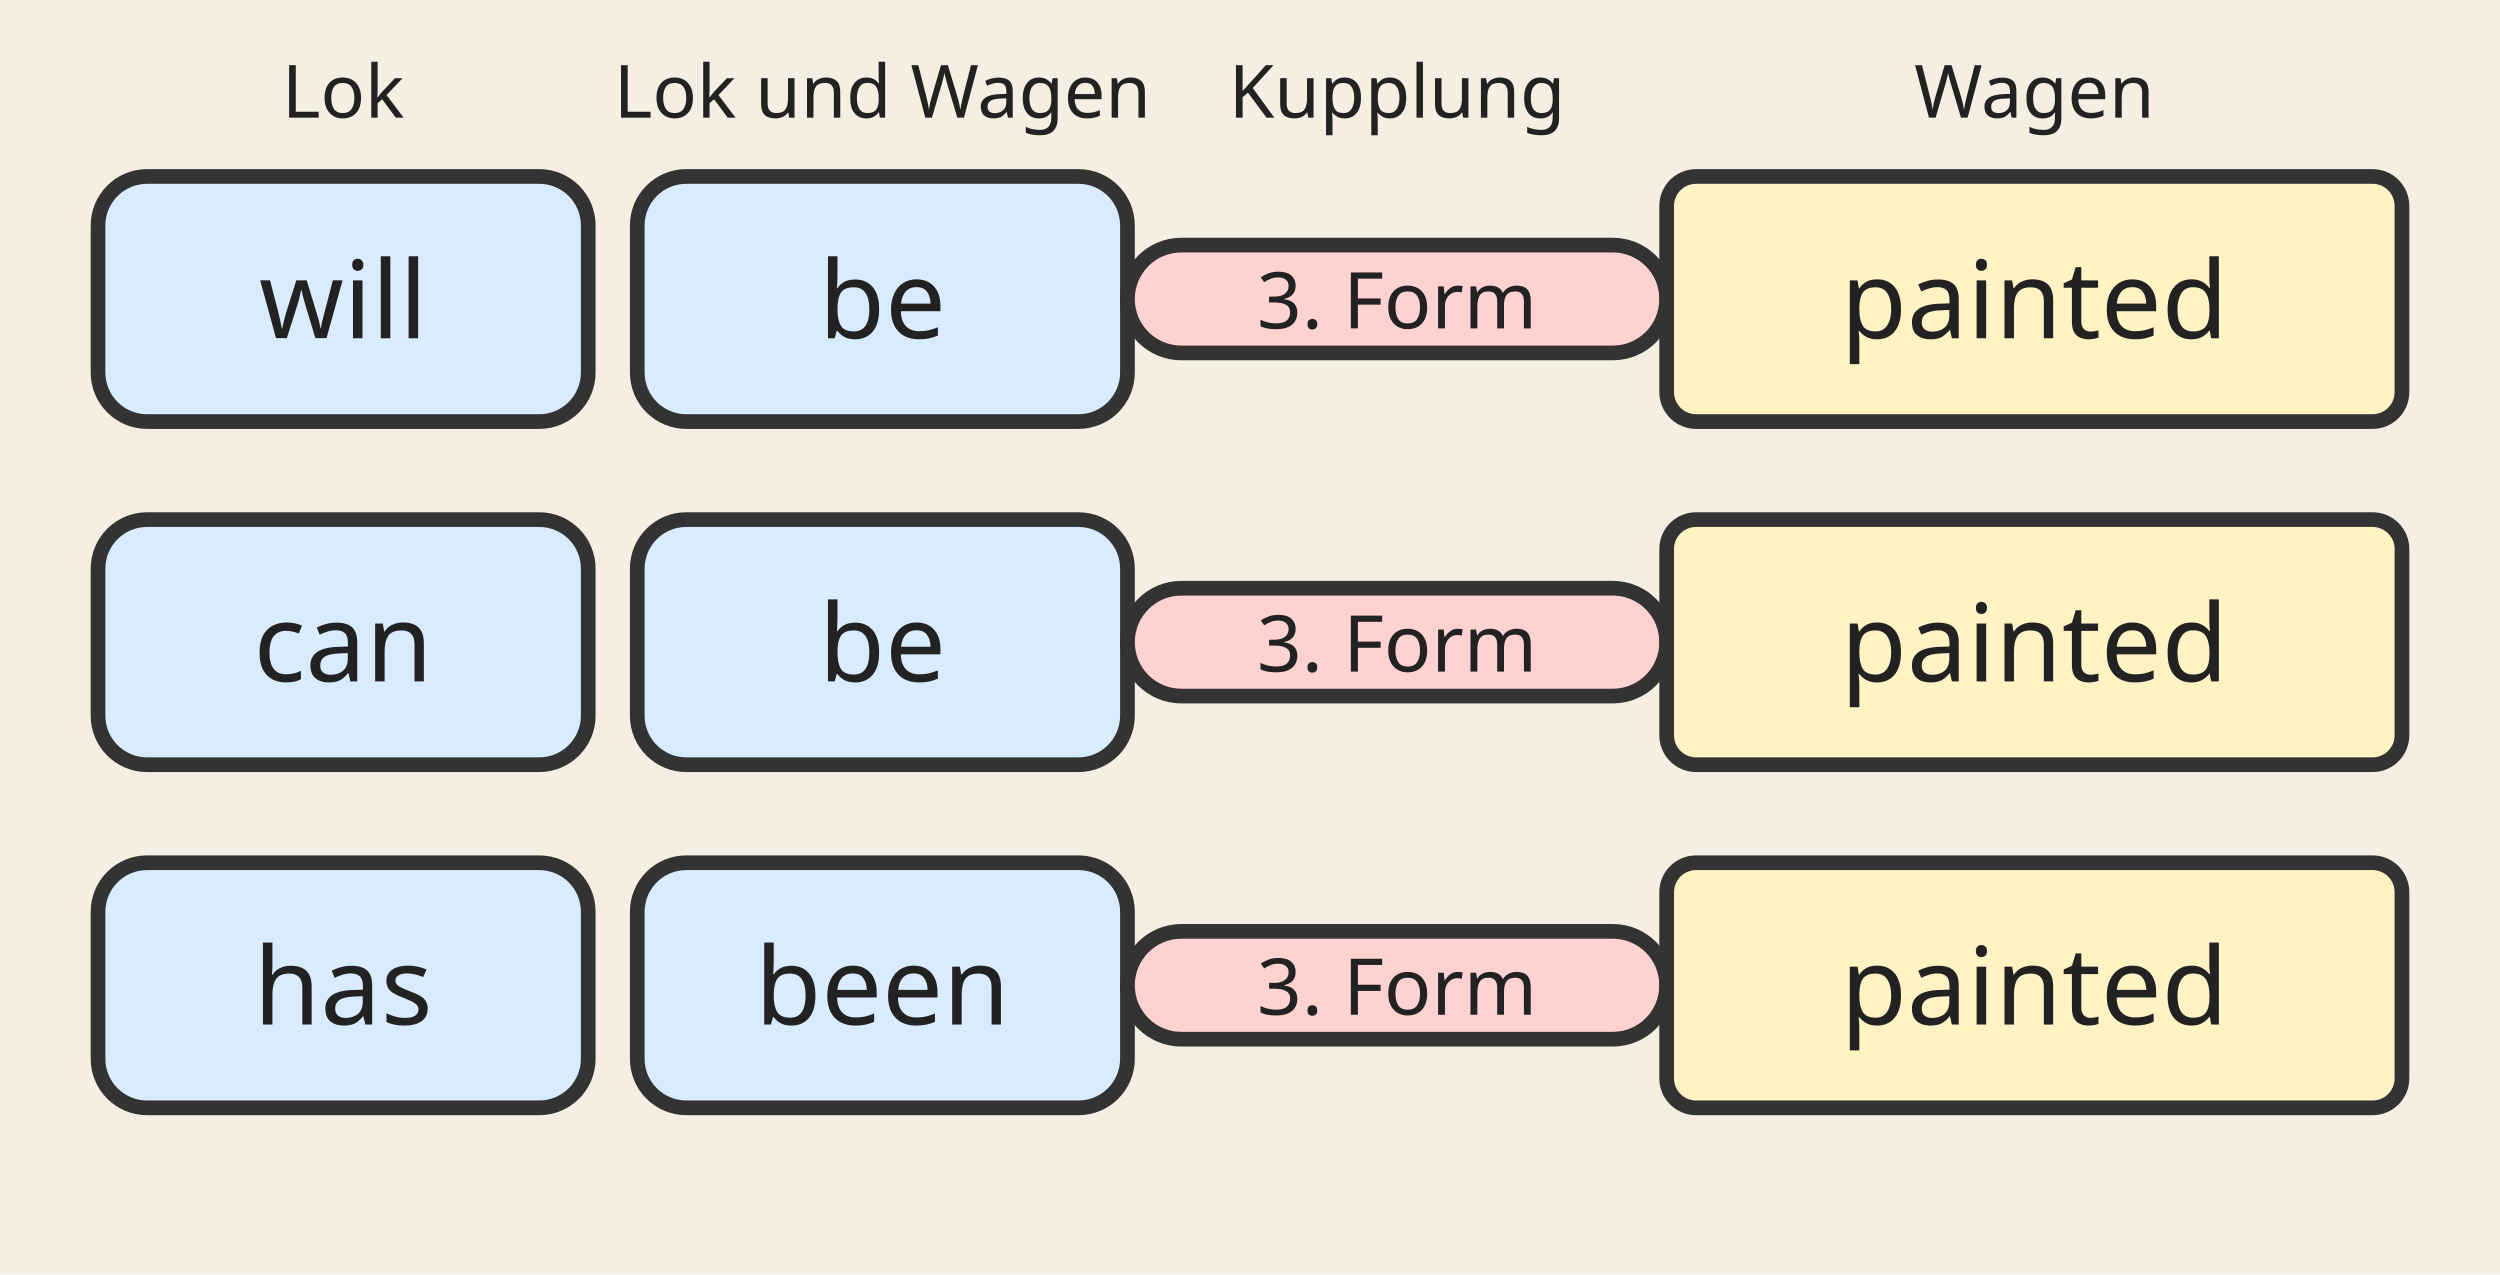
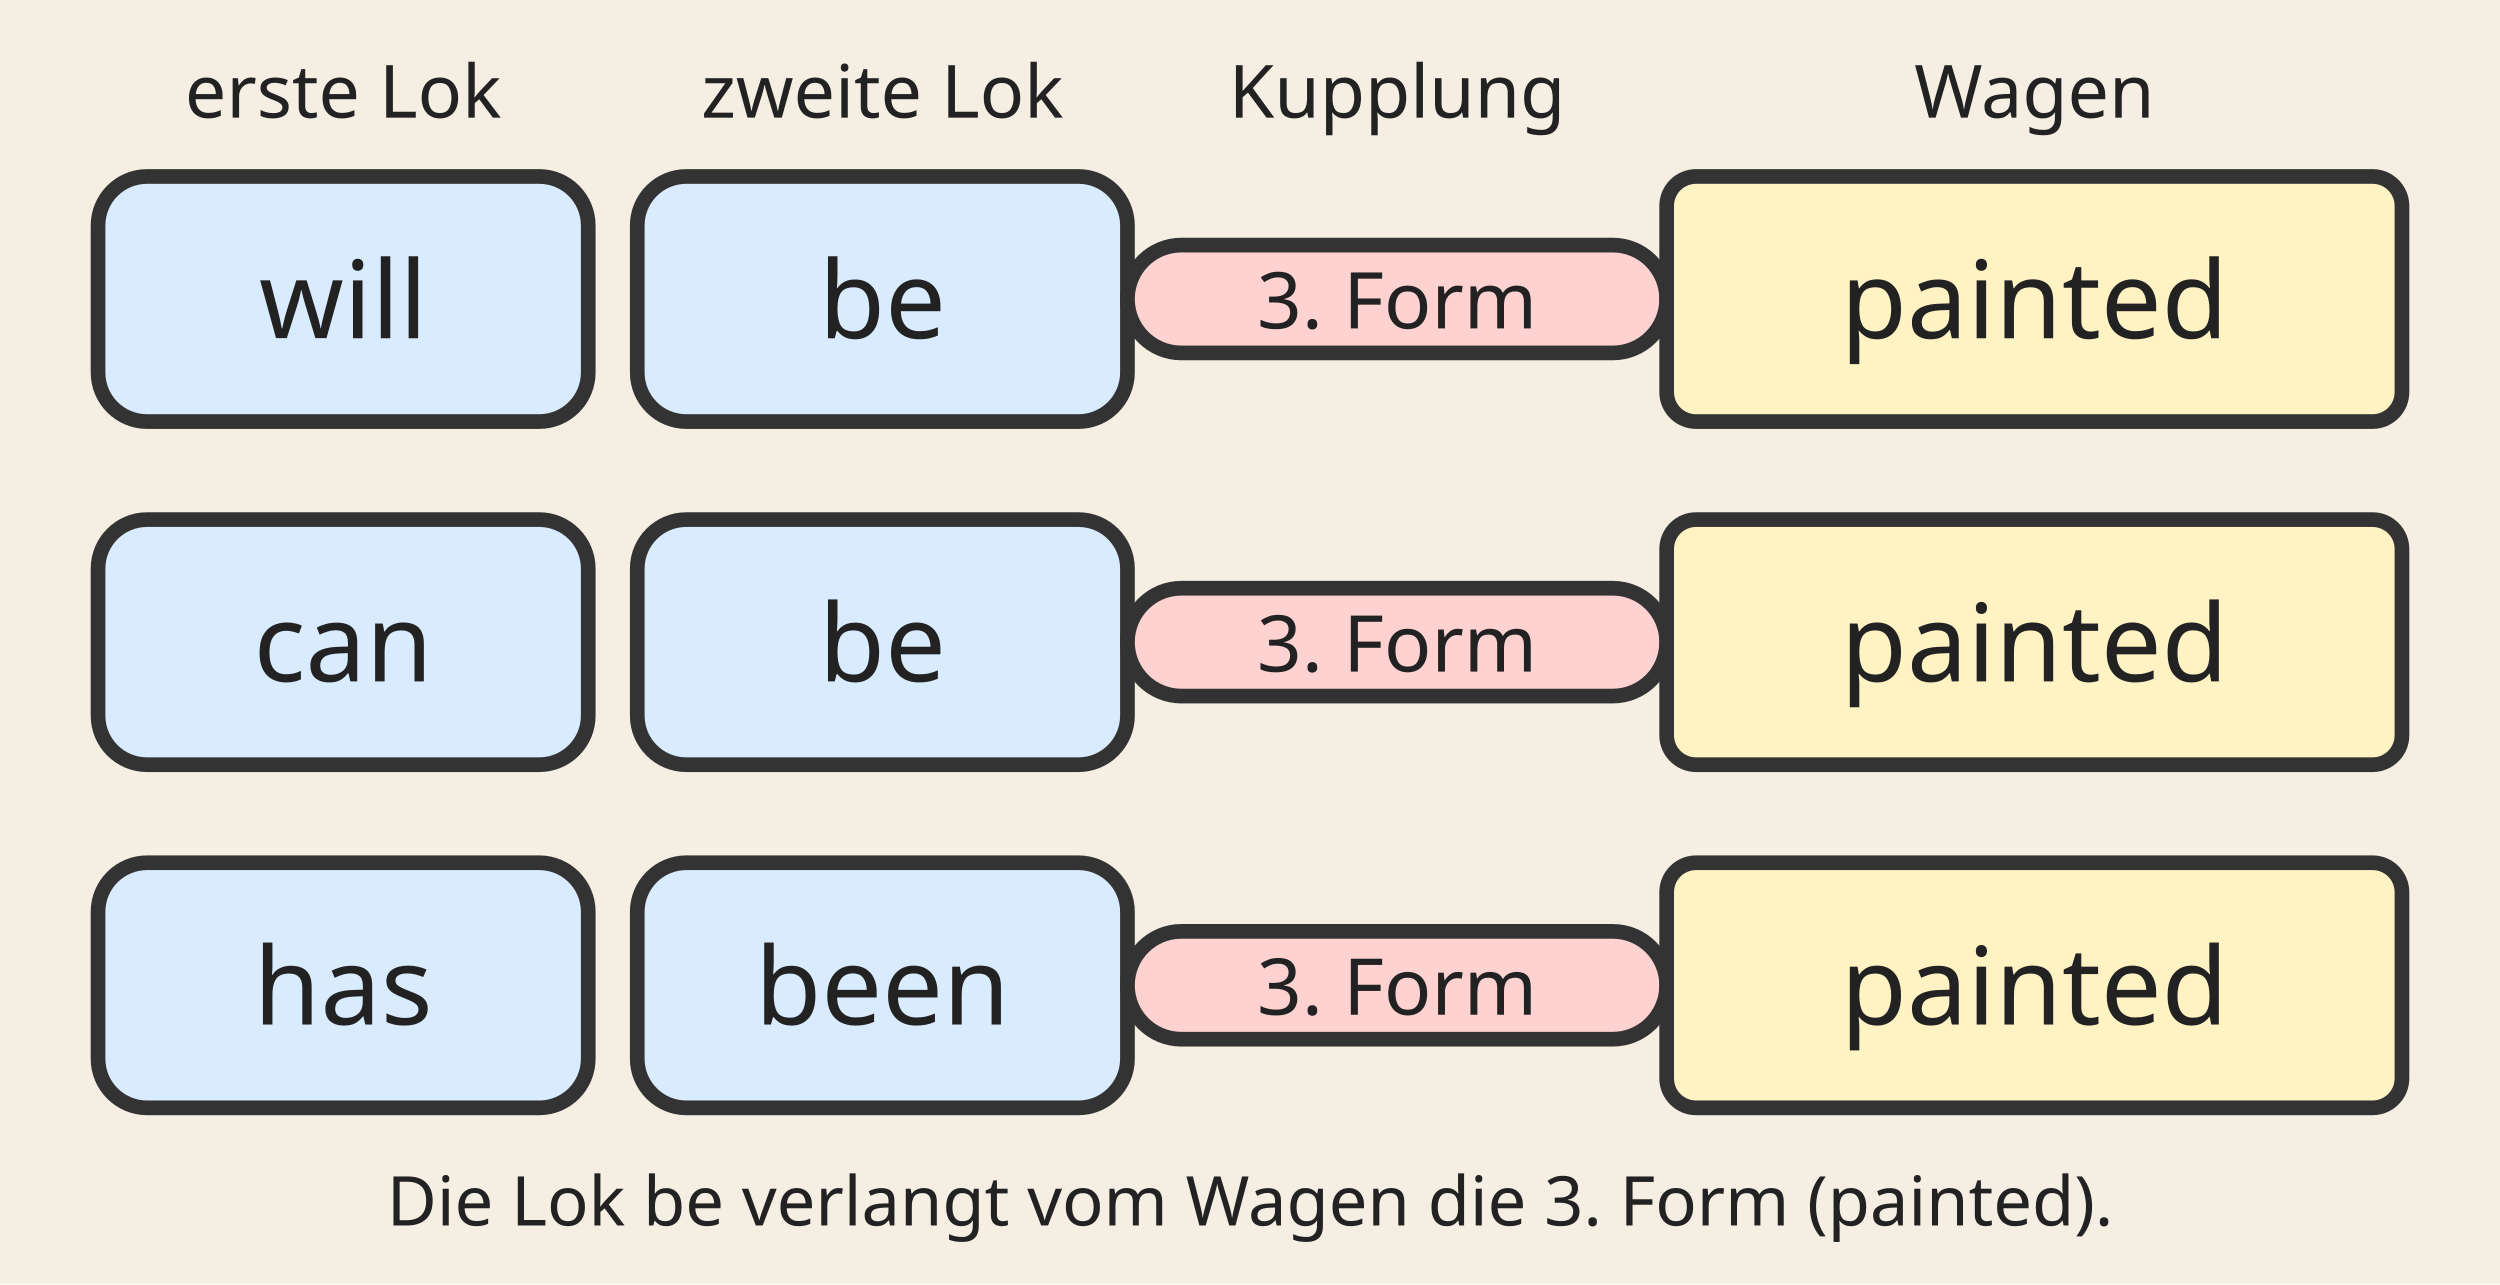
- <svg xmlns="http://www.w3.org/2000/svg" viewBox="0 0 510 260" role="img">
-   <rect width="510" height="260" fill="#f4efe2" />
+ <svg xmlns="http://www.w3.org/2000/svg" viewBox="0 0 510 262" role="img">
+   <rect width="510" height="262" fill="#f4efe2" />
  <g font-family="sans-serif" font-size="15" text-anchor="middle" fill="#222">
-     <text x="70" y="24">Lok</text>
-     <text x="180" y="24">Lok und Wagen</text>
+     <text x="70" y="24">erste Lok</text>
+     <text x="180" y="24">zweite Lok</text>
    <text x="285" y="24">Kupplung</text>
    <text x="415" y="24">Wagen</text>
  </g>
  <g font-family="sans-serif" font-size="22" text-anchor="middle" fill="#222" stroke="#333" stroke-width="3">
    <rect x="20" y="36" width="100" height="50" rx="10" fill="#d9ecff" />
    <rect x="130" y="36" width="100" height="50" rx="10" fill="#d9ecff" />
    <rect x="230" y="50" width="110" height="22" rx="11" fill="#ffd2d2" />
    <rect x="340" y="36" width="150" height="50" rx="6" fill="#fff3c4" />
    <rect x="20" y="106" width="100" height="50" rx="10" fill="#d9ecff" />
    <rect x="130" y="106" width="100" height="50" rx="10" fill="#d9ecff" />
    <rect x="230" y="120" width="110" height="22" rx="11" fill="#ffd2d2" />
    <rect x="340" y="106" width="150" height="50" rx="6" fill="#fff3c4" />
    <rect x="20" y="176" width="100" height="50" rx="10" fill="#d9ecff" />
    <rect x="130" y="176" width="100" height="50" rx="10" fill="#d9ecff" />
    <rect x="230" y="190" width="110" height="22" rx="11" fill="#ffd2d2" />
    <rect x="340" y="176" width="150" height="50" rx="6" fill="#fff3c4" />
  </g>
  <g font-family="sans-serif" font-size="22" text-anchor="middle" fill="#222">
    <text x="70" y="69">will</text>
    <text x="180" y="69">be</text>
    <text x="415" y="69">painted</text>
    <text x="70" y="139">can</text>
    <text x="180" y="139">be</text>
    <text x="415" y="139">painted</text>
    <text x="70" y="209">has</text>
    <text x="180" y="209">been</text>
    <text x="415" y="209">painted</text>
    <g font-size="16">
      <text x="285" y="67">3. Form</text>
      <text x="285" y="137">3. Form</text>
      <text x="285" y="207">3. Form</text>
    </g>
  </g>
+   <text x="255" y="250" text-anchor="middle" font-family="sans-serif" font-size="14" fill="#222">Die Lok be verlangt vom Wagen die 3. Form (painted).</text>
</svg>
